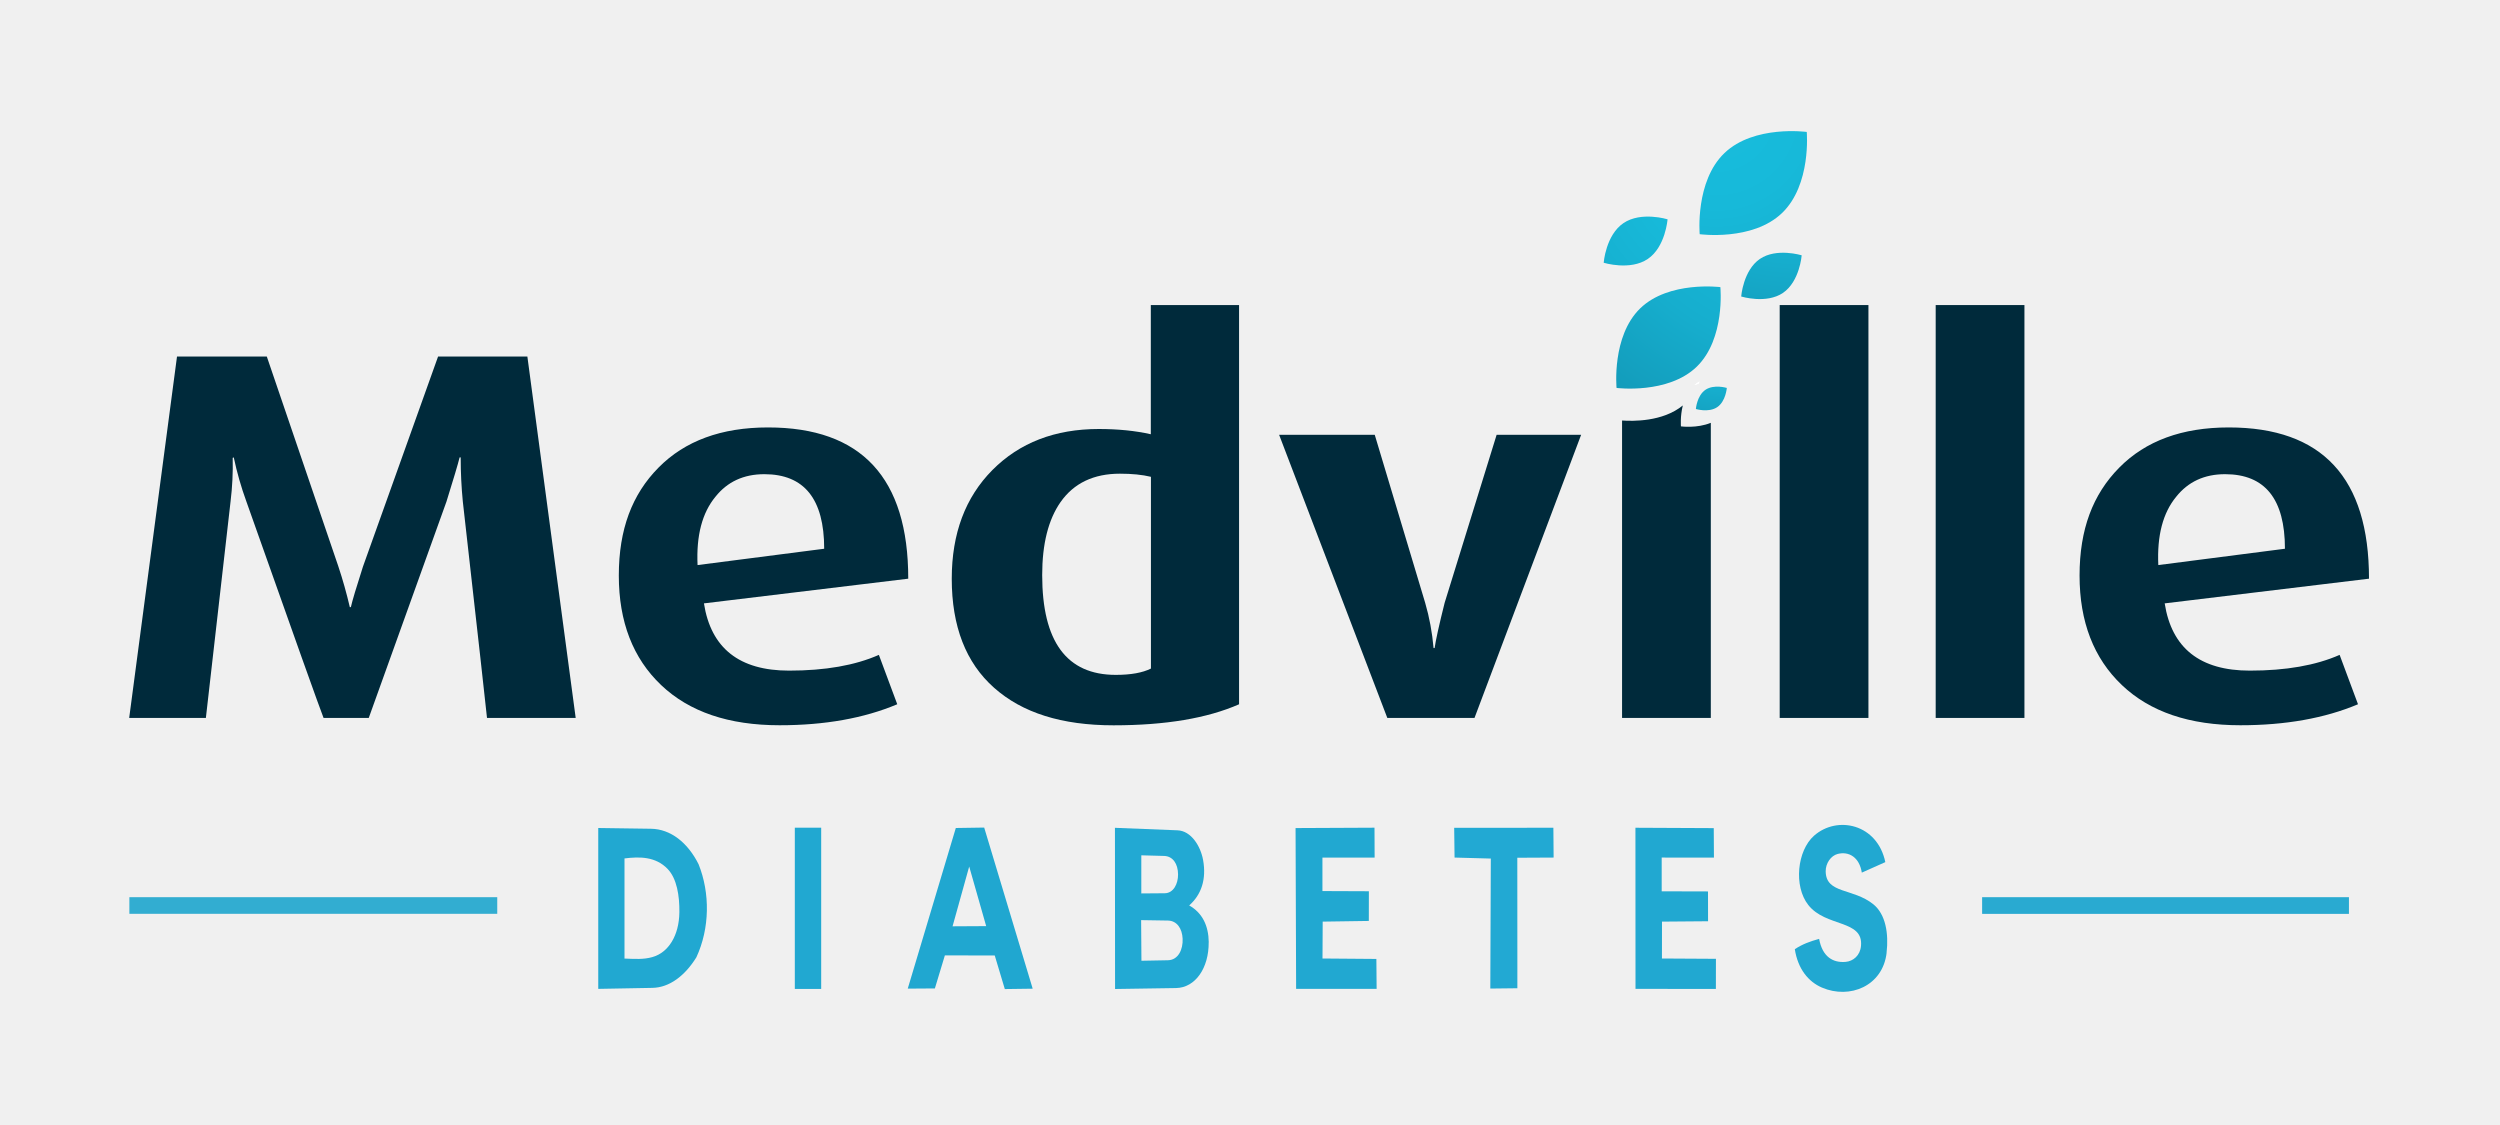
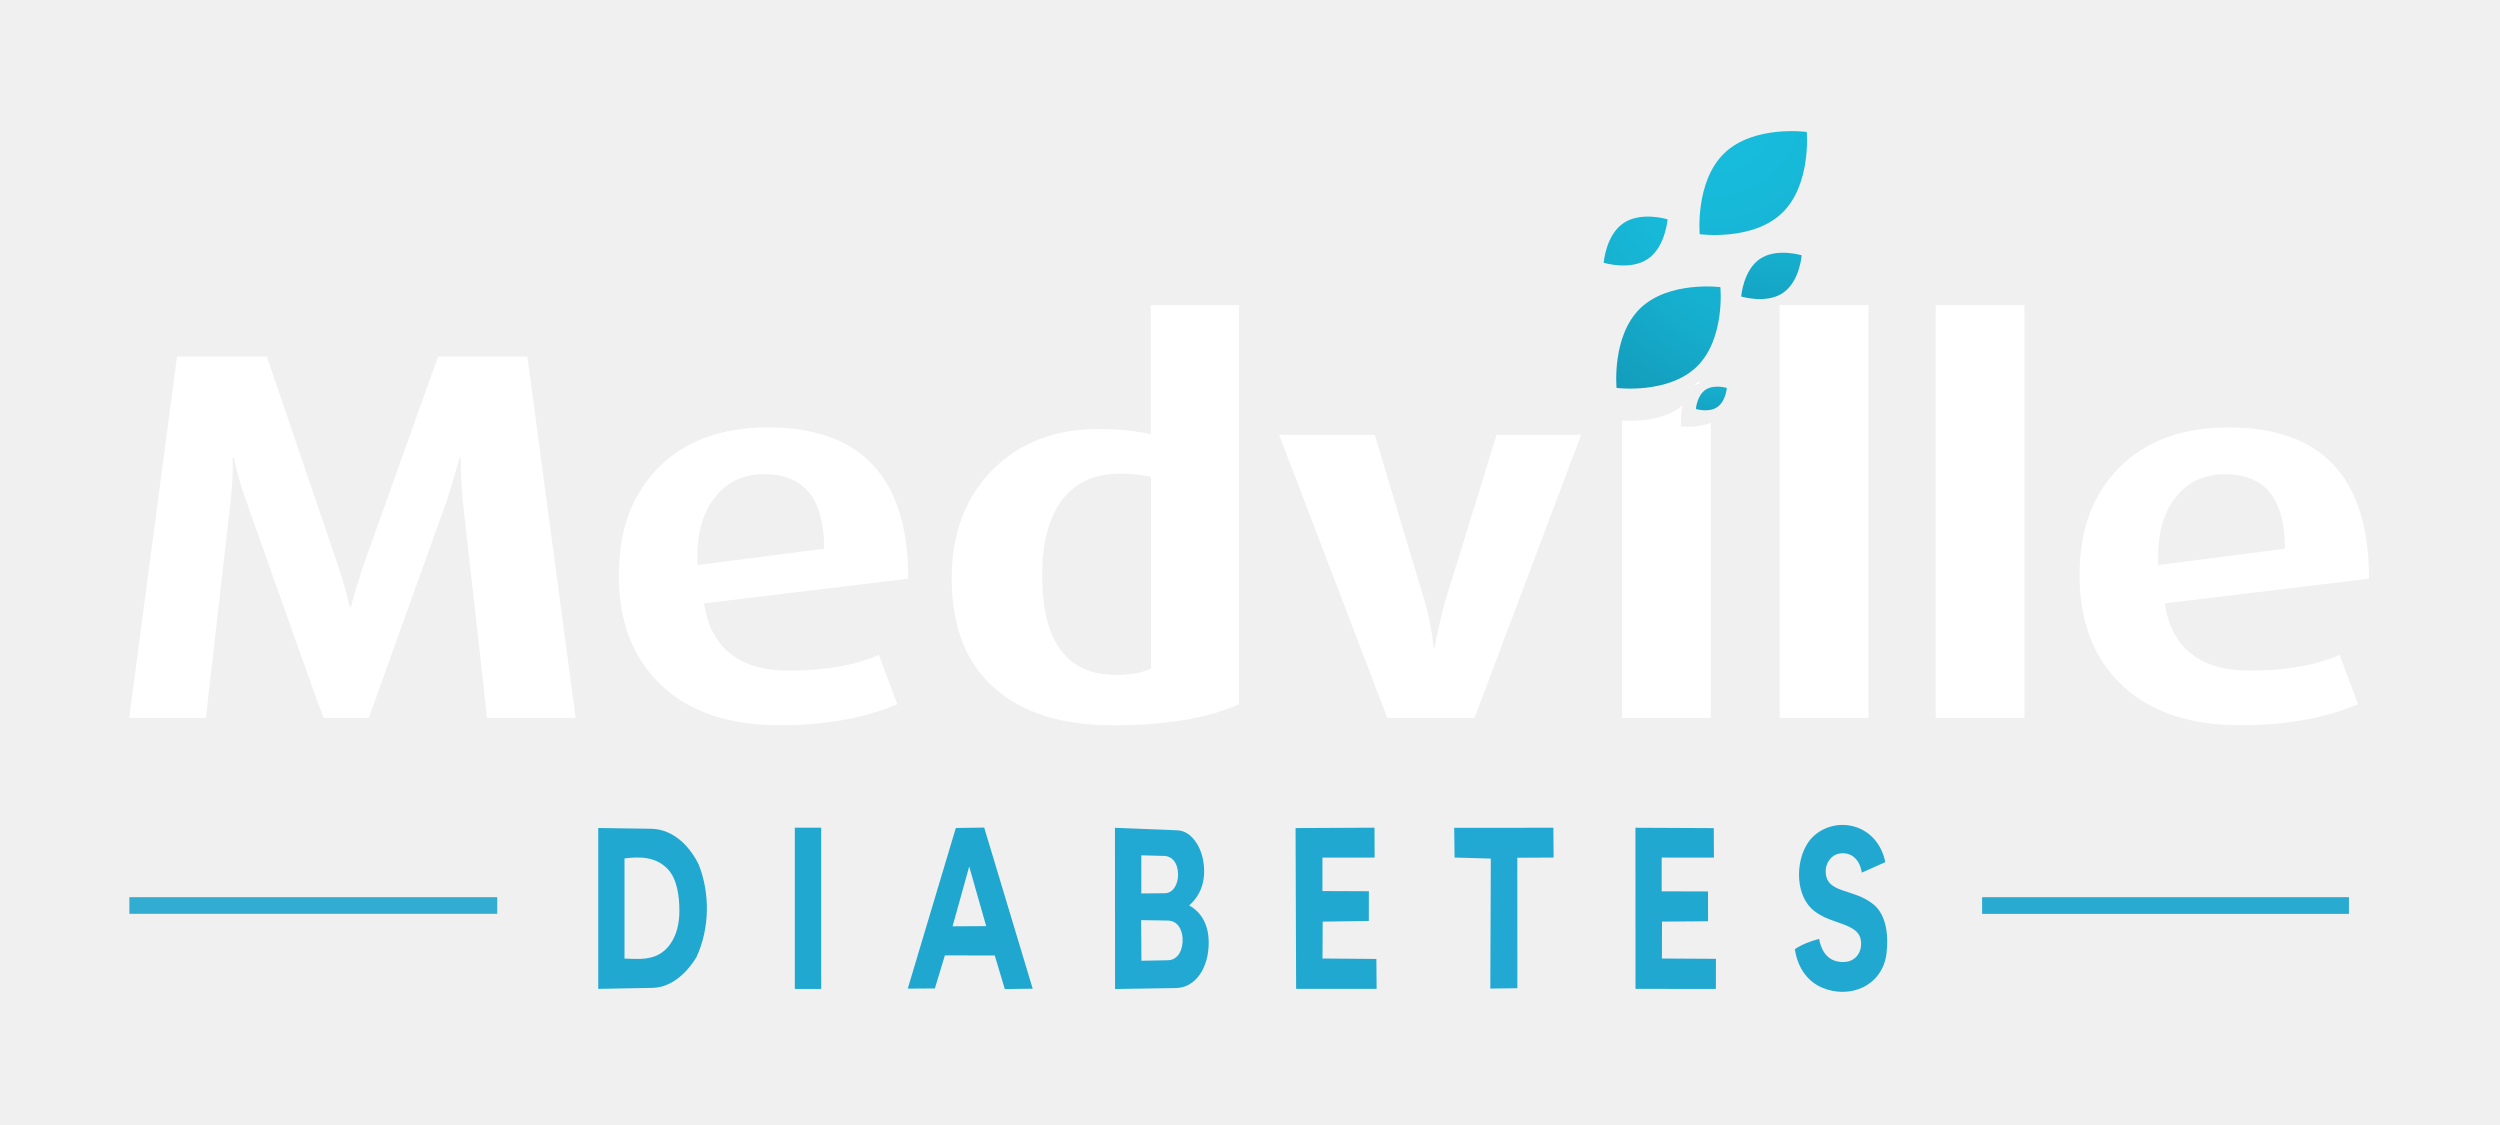
<svg xmlns="http://www.w3.org/2000/svg" xmlns:xlink="http://www.w3.org/1999/xlink" id="Layer_1" data-name="Layer 1" viewBox="0 85 400 180">
  <defs>
    <style>
      .cls-1 {
-         fill: #002a3b;
+         fill: #ffffff;
      }

      .cls-2 {
        fill: #fff;
      }

      .cls-3 {
        fill: url(#radial-gradient-5);
      }

      .cls-4 {
        fill: url(#radial-gradient);
      }

      .cls-5 {
        fill: url(#radial-gradient-3);
      }

      .cls-6 {
        fill: url(#radial-gradient-2);
      }

      .cls-7 {
        fill: #20a7d0;
      }

      .cls-8 {
        fill: url(#radial-gradient-4);
      }

      .cls-9 {
        fill: #32add1;
      }

      .cls-10 {
        fill: #29aad1;
      }

      .cls-11 {
        fill: #21a8d1;
      }

      .cls-12 {
        fill: #22a9d3;
      }
    </style>
    <radialGradient id="radial-gradient" cx="219.38" cy="159.76" fx="219.38" fy="159.76" r="49.75" gradientTransform="translate(17.02 17.82) rotate(-17.73)" gradientUnits="userSpaceOnUse">
      <stop offset="0" stop-color="#18bddd" />
      <stop offset=".3" stop-color="#17b9d9" />
      <stop offset=".58" stop-color="#16aece" />
      <stop offset=".85" stop-color="#139cbb" />
      <stop offset="1" stop-color="#1290ae" />
    </radialGradient>
    <radialGradient id="radial-gradient-2" cx="266" cy="128.29" fx="266" fy="128.29" r="48.96" gradientTransform="translate(5.67 9.16) rotate(-8.29)" xlink:href="#radial-gradient" />
    <radialGradient id="radial-gradient-3" cx="255.38" cy="139.49" fx="255.38" fy="139.49" r="55.23" gradientTransform="translate(5.67 9.16) rotate(-8.29)" xlink:href="#radial-gradient" />
    <radialGradient id="radial-gradient-4" cx="267.11" cy="136.75" fx="267.11" fy="136.75" r="60.47" gradientTransform="translate(5.67 9.16) rotate(-8.29)" xlink:href="#radial-gradient" />
    <radialGradient id="radial-gradient-5" cx="249.54" cy="161.21" fx="249.54" fy="161.21" r="25.02" gradientTransform="translate(5.67 9.16) rotate(-8.29)" xlink:href="#radial-gradient" />
  </defs>
  <path class="cls-4" d="M285.11,119.1c-4.73,4.52-13.16,3.37-13.16,3.37,0,0-.76-8.47,3.97-12.99s13.16-3.37,13.16-3.37c0,0,.76,8.47-3.97,12.99Z" />
  <path class="cls-6" d="M285.28,131.86c-2.67,1.82-6.69.58-6.69.58,0,0,.32-4.19,2.99-6.01s6.69-.58,6.69-.58c0,0-.32,4.19-2.99,6.01Z" />
  <path class="cls-5" d="M263.65,126.43c-2.82,1.92-7.06.61-7.06.61,0,0,.33-4.42,3.16-6.34,2.82-1.92,7.06-.61,7.06-.61,0,0-.33,4.42-3.16,6.34Z" />
  <path class="cls-1" d="M92.12,199.87h-14.2c-.11-1.18-1.4-12.72-3.87-34.63-.22-2.24-.34-4.59-.34-7.06h-.17c-.28,1.12-.98,3.47-2.1,7.06l-12.44,34.63h-7.23c-.56-1.4-4.68-12.94-12.35-34.63-.84-2.3-1.51-4.65-2.02-7.06l-.17.08c.06,2.35-.06,4.68-.34,6.98l-3.95,34.63h-12.27l7.65-57.82h14.37l11.43,33.53c.73,2.19,1.34,4.37,1.85,6.56h.17c.22-1.01.87-3.17,1.93-6.47l12.02-33.62h14.29l7.73,57.82Z" />
  <path class="cls-1" d="M145.32,177.59l-32.69,3.95c1.12,7.17,5.66,10.76,13.62,10.76,5.77,0,10.56-.84,14.37-2.52l2.94,7.9c-5.32,2.24-11.6,3.36-18.83,3.36-8.12,0-14.44-2.14-18.95-6.43-4.51-4.29-6.77-10.13-6.77-17.52s2.11-12.98,6.35-17.27c4.23-4.29,10.07-6.43,17.52-6.43,14.96,0,22.44,8.07,22.44,24.2ZM131.87,172.8c0-7.96-3.19-11.93-9.58-11.93-3.31,0-5.91,1.21-7.82,3.61-2.13,2.58-3.08,6.22-2.86,10.93l20.25-2.61Z" />
  <path class="cls-1" d="M198.26,197.68c-5.1,2.24-11.79,3.37-20.09,3.37s-14.61-2-19.12-6.01c-4.51-4-6.77-9.82-6.77-17.44,0-7.23,2.17-13.03,6.51-17.4,4.34-4.37,10.01-6.56,17.02-6.56,3.08,0,5.85.28,8.32.84v-20.67h14.12v63.87ZM184.15,191.97v-30.68c-1.4-.34-3.05-.5-4.96-.5-4.2,0-7.37,1.51-9.5,4.54-1.96,2.8-2.94,6.7-2.94,11.68,0,10.65,3.92,15.97,11.77,15.97,2.41,0,4.29-.34,5.63-1.01Z" />
  <path class="cls-1" d="M252.98,154.57l-17.06,45.3h-13.95l-17.31-45.3h15.3l8.07,26.89c.67,2.3,1.12,4.71,1.34,7.23h.17c.17-1.23.7-3.64,1.6-7.23l8.32-26.89h13.53Z" />
  <path class="cls-1" d="M268.95,153.22s-.14-1.6.3-3.35c-3.21,2.64-8.06,2.53-9.72,2.41v47.59h14.2v-47.22c-2.24.92-4.78.57-4.78.57Z" />
  <path class="cls-1" d="M298.95,199.87h-14.2v-66.06h14.2v66.06Z" />
  <path class="cls-1" d="M323.91,199.87h-14.2v-66.06h14.2v66.06Z" />
  <path class="cls-1" d="M379.04,177.59l-32.69,3.95c1.12,7.17,5.66,10.76,13.62,10.76,5.77,0,10.56-.84,14.37-2.52l2.94,7.9c-5.32,2.24-11.6,3.36-18.83,3.36-8.12,0-14.44-2.14-18.95-6.43-4.51-4.29-6.77-10.13-6.77-17.52s2.11-12.98,6.35-17.27c4.23-4.29,10.07-6.43,17.52-6.43,14.96,0,22.44,8.07,22.44,24.2ZM365.59,172.8c0-7.96-3.19-11.93-9.58-11.93-3.31,0-5.91,1.21-7.82,3.61-2.13,2.58-3.08,6.22-2.86,10.93l20.25-2.61Z" />
  <path class="cls-2" d="M271.93,146.03c-.04.12-.09.23-.14.35l-.7.24c.26-.23.55-.43.84-.59Z" />
  <path class="cls-2" d="M271.93,146.03c-.04.12-.09.23-.14.35l-.7.24c.26-.23.55-.43.84-.59Z" />
  <path class="cls-8" d="M271.48,143.67c-4.59,4.45-12.83,3.4-12.83,3.4,0,0-.81-8.27,3.78-12.73,4.59-4.45,12.83-3.4,12.83-3.4,0,0,.81,8.27-3.78,12.73Z" />
  <path class="cls-3" d="M274.76,150.14c-1.37.93-3.42.3-3.42.3,0,0,.16-2.14,1.53-3.07s3.42-.3,3.42-.3c0,0-.16,2.14-1.53,3.07Z" />
  <polygon class="cls-11" points="219.01 232.35 211.63 232.46 211.6 238.36 220.22 238.43 220.26 243.22 207.38 243.22 207.29 217.49 219.92 217.43 219.94 222.22 211.59 222.22 211.59 227.57 219.02 227.6 219.01 232.35" />
  <polygon class="cls-11" points="273.29 232.4 265.92 232.46 265.91 238.36 274.55 238.41 274.54 243.23 261.68 243.22 261.67 217.44 274.2 217.5 274.23 222.22 265.87 222.21 265.87 227.61 273.28 227.63 273.29 232.4" />
  <path class="cls-11" d="M301.86,237.45c-.62,5.33-5.91,7.46-10.33,5.57-2.19-.93-3.87-2.99-4.36-6.15,1.22-.81,2.44-1.25,3.89-1.65.52,2.88,2.23,3.86,4.25,3.68,1.2-.11,2.31-1.01,2.45-2.55.4-4.25-5.62-2.96-8.44-6.56-2.36-3.01-1.78-8.69.93-11.08,3.73-3.29,10.14-1.86,11.4,4.23l-3.76,1.68c-.38-2.45-2.06-3.45-3.86-2.99-1.09.28-1.93,1.5-1.92,2.77.03,3.65,4.36,2.65,7.63,5.29,1.97,1.6,2.47,4.69,2.11,7.76Z" />
  <polygon class="cls-12" points="242.78 243.12 238.45 243.17 238.53 222.37 232.73 222.21 232.67 217.45 248.54 217.44 248.58 222.21 242.77 222.24 242.78 243.12" />
  <rect class="cls-9" x="20.7" y="228.55" width="58.86" height="2.66" />
  <rect class="cls-10" x="317.14" y="228.55" width="58.69" height="2.67" />
  <rect class="cls-11" x="127.17" y="217.43" width="4.22" height="25.8" />
  <path class="cls-12" d="M193.39,235.78c.03,4.07-2.11,7.26-5.24,7.31l-9.74.15-.02-25.79,10.02.4c2.18.09,3.69,2.53,4.09,4.78.54,3.04-.27,5.51-2.23,7.24,2.11,1.19,3.1,3.24,3.13,5.91ZM189.22,235.2c-.07-1.63-.91-2.88-2.34-2.91l-4.3-.07.05,6.5,4.23-.08c1.66-.03,2.44-1.73,2.36-3.45ZM188.49,224.91c-.01-1.7-.83-2.92-2.23-2.96l-3.65-.1v6.1s3.75-.03,3.75-.03c1.38-.01,2.14-1.49,2.13-3.01Z" />
  <path class="cls-11" d="M111.42,238.17c-1.81,2.92-4.28,4.84-7.04,4.89l-8.66.16v-25.74s8.42.12,8.42.12c3.18.04,5.9,2.23,7.63,5.67,1.86,4.64,1.8,10.25-.35,14.9ZM106.82,224.03c-1.94-2.01-4.52-1.98-6.9-1.68v16.02c1.66.06,3.05.17,4.47-.24,2.58-.73,4.27-3.47,4.31-7.18.03-2.6-.39-5.37-1.88-6.92Z" />
  <path class="cls-7" d="M159.16,237.88l-7.98-.02-1.6,5.29-4.34.03,7.69-25.7,4.54-.07,7.76,25.78-4.46.06-1.61-5.37ZM155.07,223.65l-2.66,9.56,5.38-.03-2.72-9.54Z" />
</svg>
